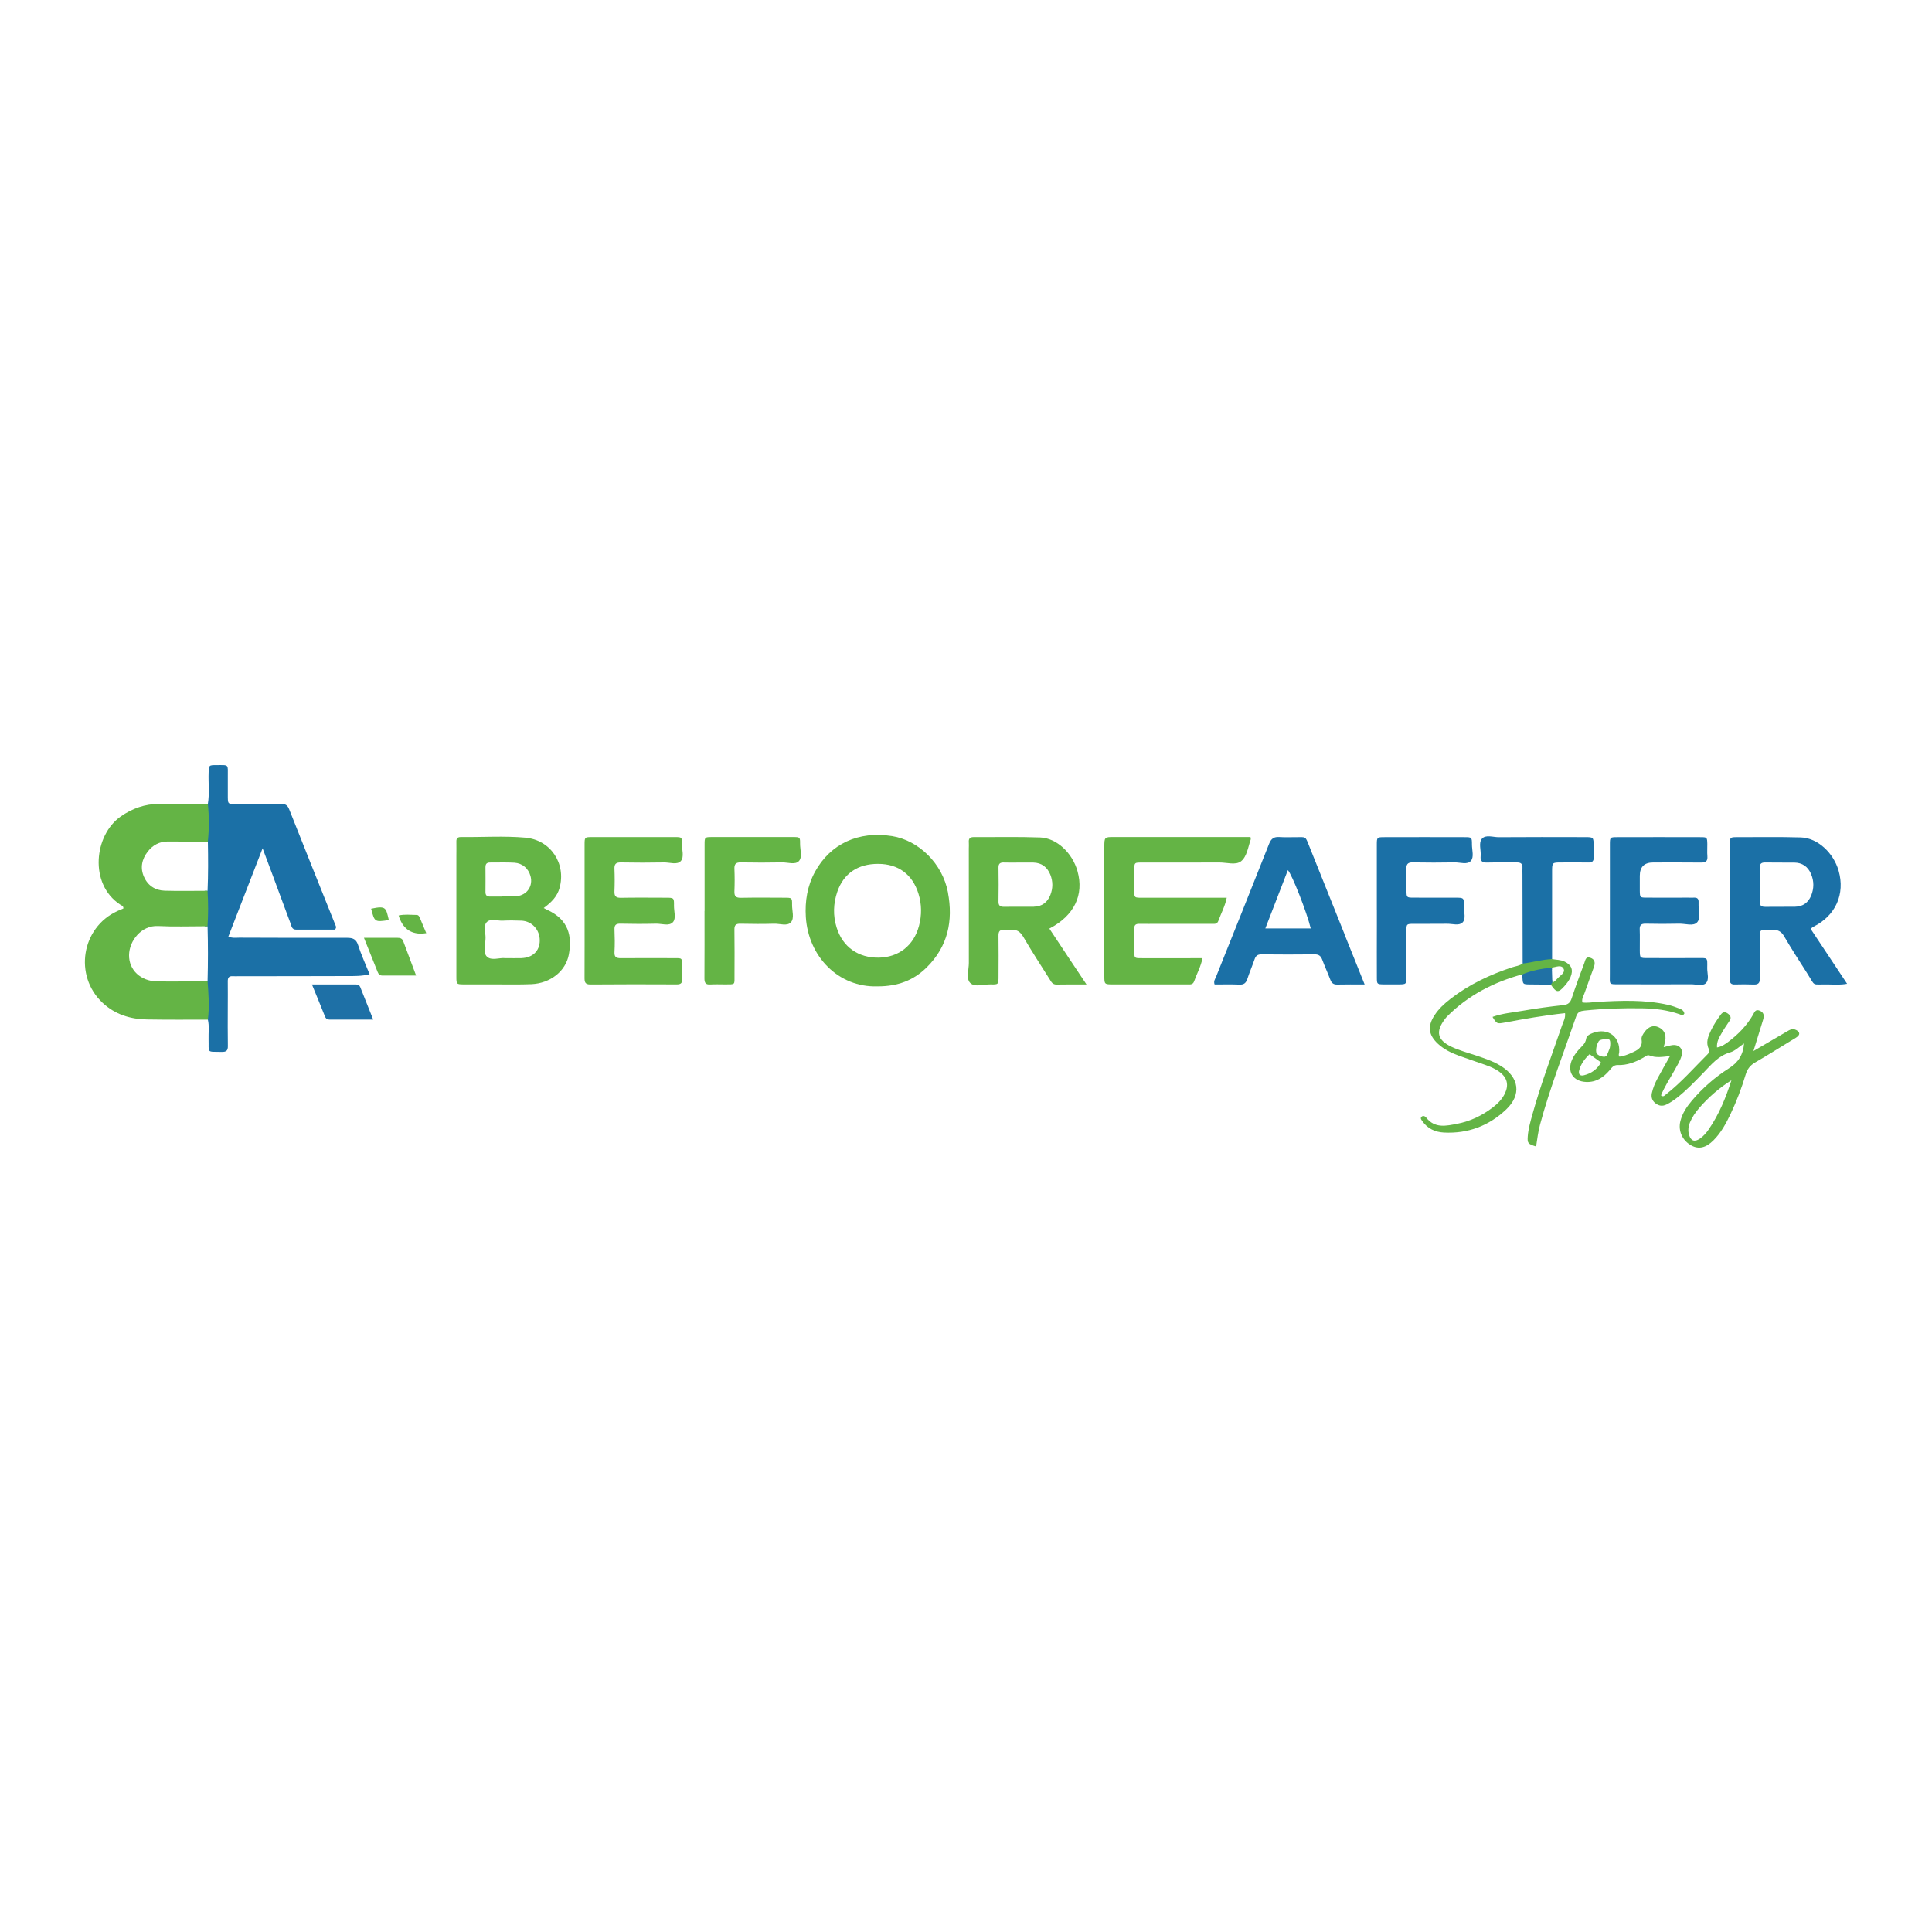
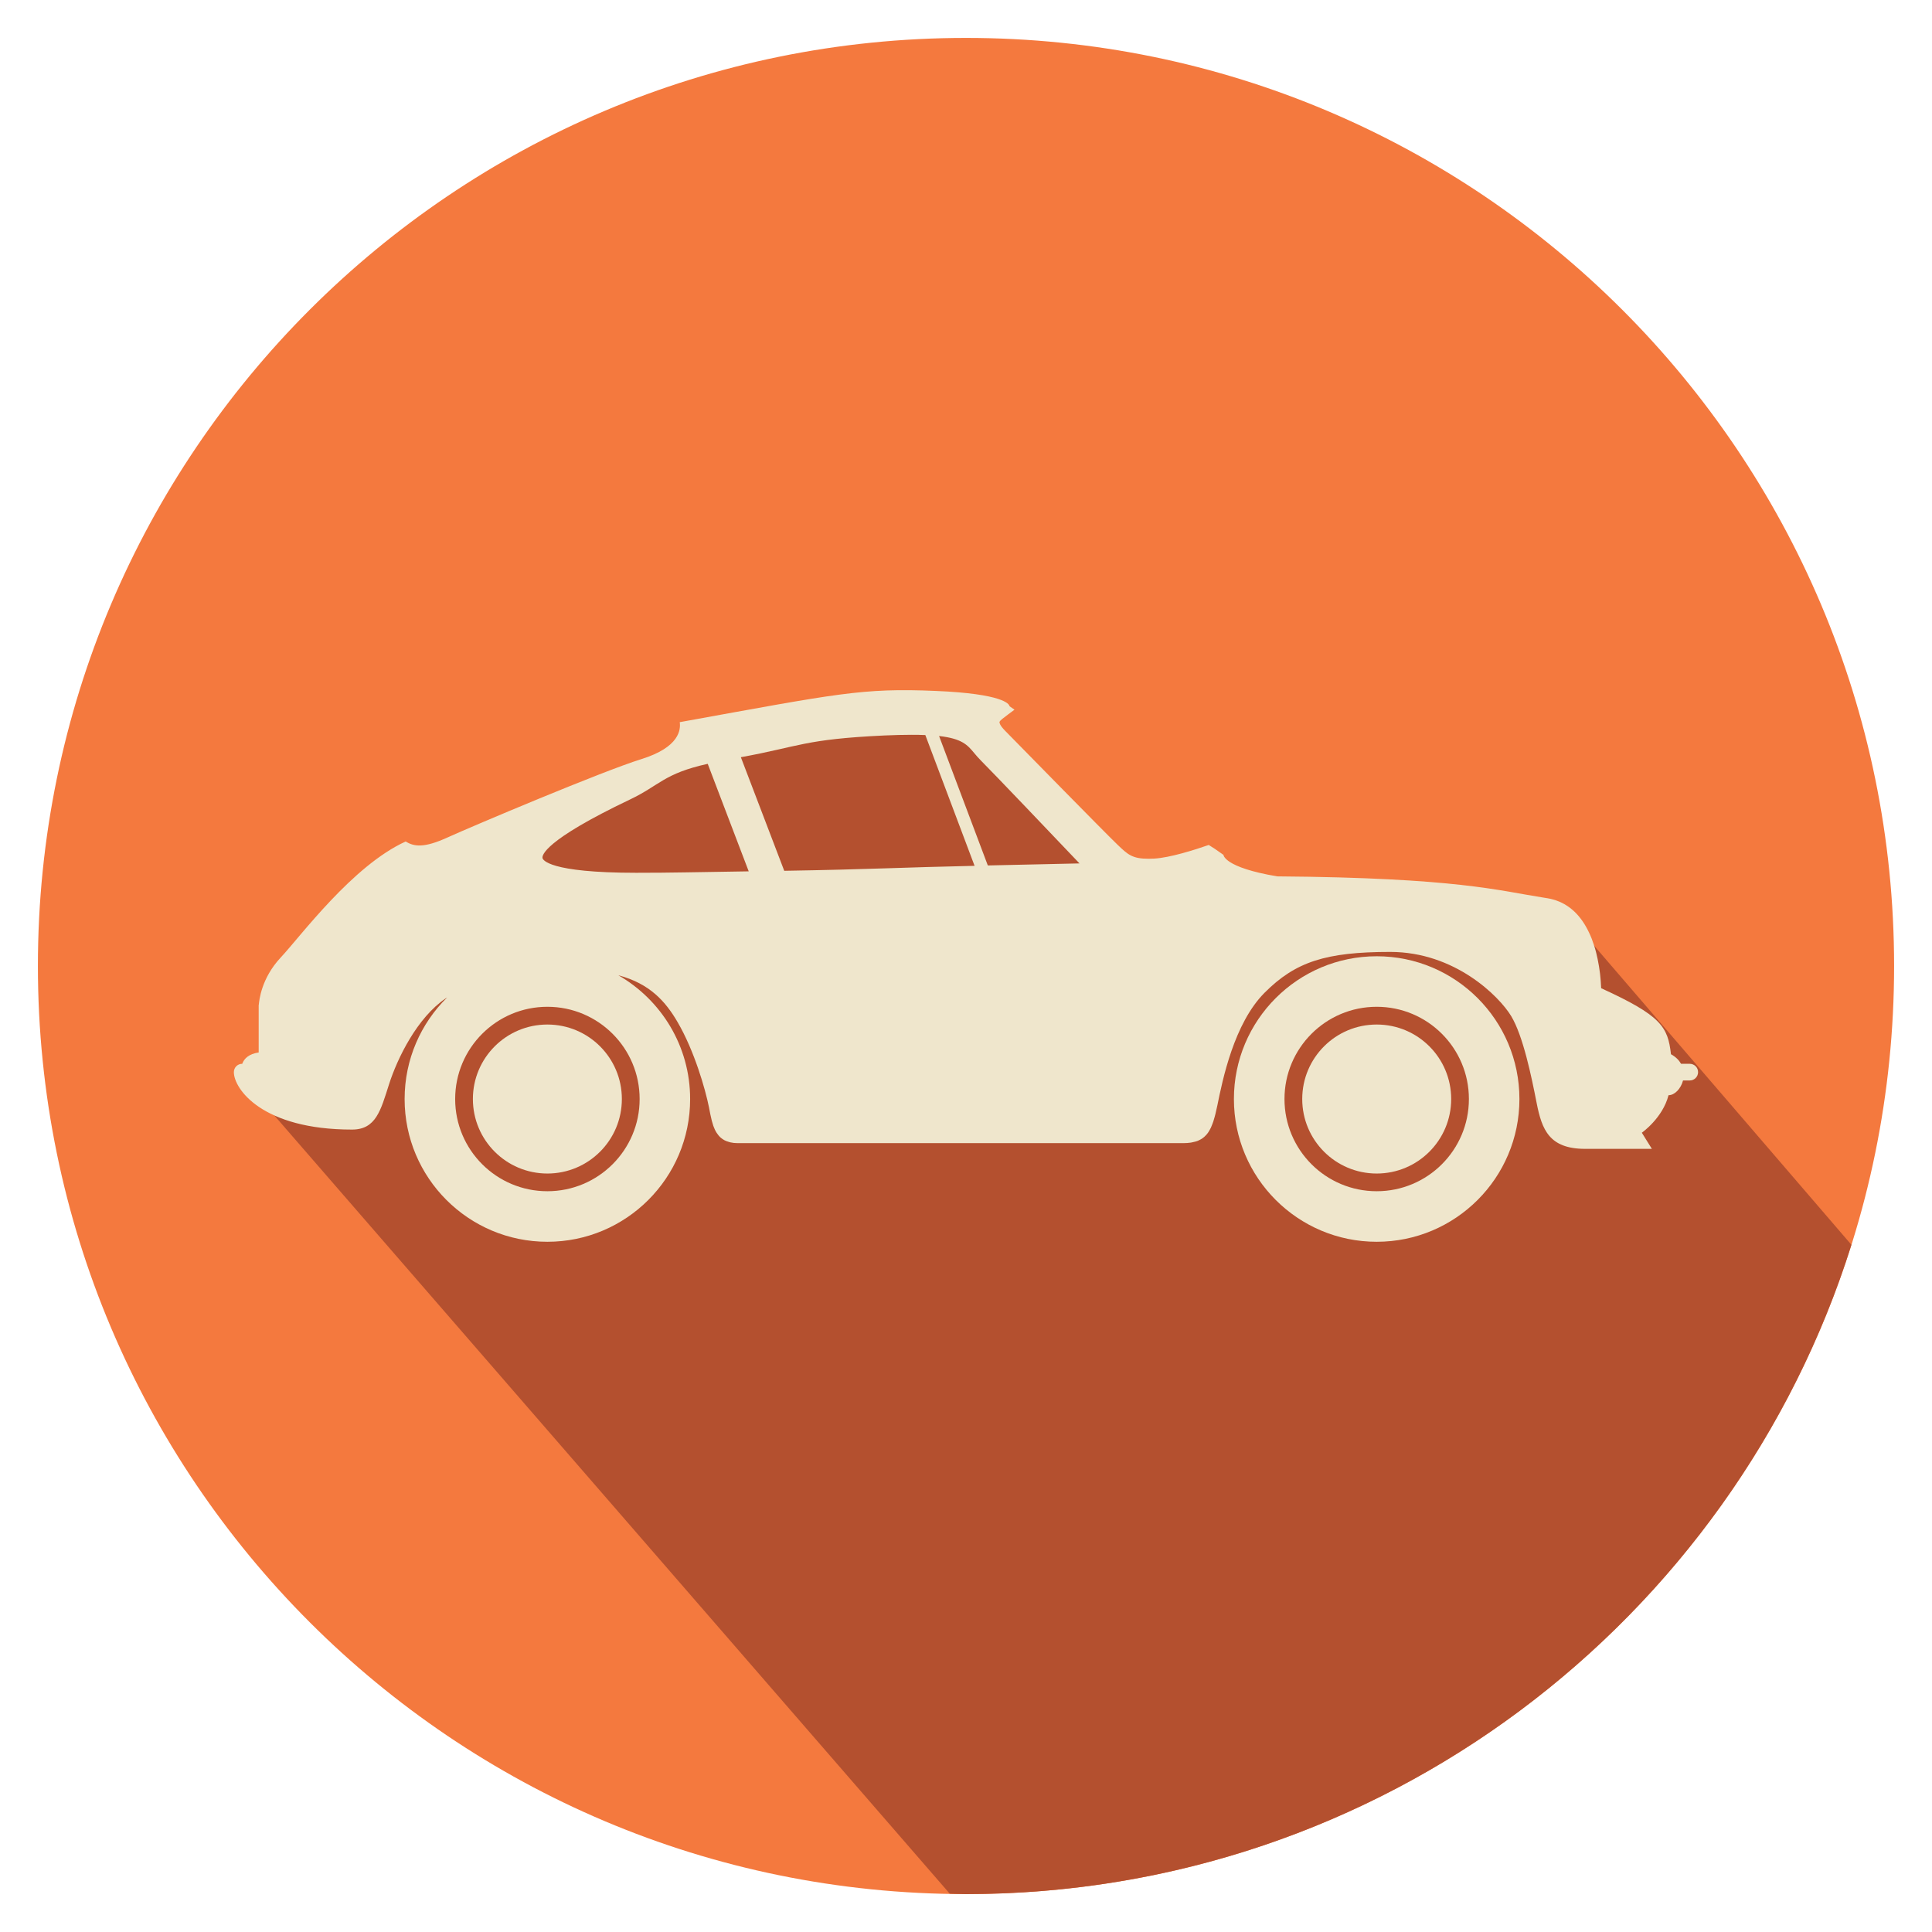
- <svg xmlns="http://www.w3.org/2000/svg" width="100" height="100" viewBox="0 0 500 119" fill="none">
-   <path d="M95.65 61.63C93.56 62.15 91.65 62.1 89.77 62.1C80.47 62.14 71.17 62.13 61.88 62.14C61.32 62.14 60.75 62.17 60.18 62.14C59.21 62.08 58.94 62.58 58.95 63.46C58.98 65.73 58.95 68 58.95 70.26C58.95 73.58 58.91 76.9 58.97 80.21C59 81.4 58.54 81.75 57.41 81.73C53.34 81.65 54.09 82.12 53.98 78.45C53.93 76.76 54.19 75.05 53.8 73.38C53.19 70.1 53.47 66.75 52.99 63.47V63.45C53.24 63.45 53.48 63.45 53.72 63.45C53.85 58.71 53.85 53.96 53.72 49.23H52.98V49.21C52.9 46.16 52.9 43.11 52.98 40.05H53.72C53.9 35.82 53.88 31.58 53.8 27.34C53.59 27.34 53.38 27.34 53.17 27.34C53.64 25.03 53.42 22.69 53.46 20.37C53.47 19.4 53.46 18.45 53.8 17.52C54.24 14.87 53.9 12.19 53.99 9.54C54.06 7.54 54.04 7.51 56.01 7.51C59.4 7.51 58.93 7.23 58.96 10.52C58.97 11.97 58.96 13.43 58.96 14.89C58.97 17.83 58.79 17.55 61.53 17.55C65.25 17.55 68.97 17.58 72.69 17.53C73.8 17.52 74.41 17.84 74.84 18.95C78.82 29.02 82.86 39.06 86.89 49.12C86.97 49.33 87.12 49.56 86.69 50.09C83.52 50.09 80.07 50.09 76.64 50.09C75.49 50.09 75.44 49.13 75.18 48.44C73.64 44.36 72.15 40.26 70.63 36.17C69.81 33.97 68.99 31.78 67.96 29.04C64.88 36.97 61.99 44.43 59.1 51.89C60.18 52.34 61.07 52.17 61.94 52.17C71.24 52.2 80.54 52.24 89.83 52.21C91.31 52.21 92.17 52.53 92.67 54.08C93.49 56.6 94.6 59.02 95.66 61.66L95.65 61.63Z" fill="#1B70A6" />
-   <path d="M53.72 63.44C53.97 66.75 54.23 70.06 53.8 73.38C48.55 73.38 43.29 73.42 38.04 73.33C33.71 73.26 29.75 72.03 26.52 69C19.06 61.97 21.08 49.54 30.38 45.28C30.89 45.05 31.42 44.84 31.93 44.62C31.99 43.97 31.45 43.84 31.08 43.6C22.98 38.25 24.38 25.63 31.22 20.82C34.23 18.7 37.52 17.57 41.18 17.54C45.39 17.51 49.58 17.51 53.79 17.51C54.13 20.78 54.13 24.06 53.79 27.33C53.58 27.33 53.37 27.33 53.16 27.33C49.91 27.31 46.67 27.28 43.42 27.28C41.26 27.28 39.53 28.22 38.23 29.9C36.69 31.89 36.23 34.14 37.28 36.47C38.29 38.71 40.18 39.94 42.62 40.01C46.07 40.11 49.52 40.05 52.97 40.04H53.71C53.91 43.1 53.91 46.16 53.71 49.22H52.97C48.95 49.23 44.92 49.36 40.9 49.16C36.62 48.94 33.44 52.94 33.4 56.7C33.36 60.54 36.41 63.43 40.67 63.49C44.77 63.55 48.88 63.48 52.99 63.46C53.24 63.46 53.48 63.46 53.72 63.46V63.44Z" fill="#64B445" />
-   <path d="M141.59 44.97C141.37 44.87 141.16 44.75 140.7 44.5C142.7 43.04 144.22 41.5 144.82 39.28C146.54 32.98 142.51 26.88 135.97 26.29C130.41 25.8 124.82 26.19 119.24 26.13C118.4 26.13 118.09 26.51 118.11 27.3C118.14 28.51 118.11 29.73 118.11 30.94C118.11 41.37 118.11 51.81 118.11 62.24C118.11 64.23 118.14 64.24 120.07 64.26C122.82 64.28 125.56 64.27 128.32 64.26C131.39 64.26 134.47 64.33 137.53 64.2C142.42 63.99 146.43 60.84 147.22 56.5C148.06 51.88 147.26 47.52 141.58 44.95L141.59 44.97ZM125.65 33.83C125.65 33.01 126.07 32.71 126.85 32.72C128.94 32.74 131.04 32.64 133.12 32.77C135.23 32.91 136.75 34.27 137.29 36.21C138 38.75 136.47 41.11 133.77 41.43C132.5 41.58 131.2 41.46 129.91 41.46V41.53C128.87 41.53 127.82 41.53 126.78 41.53C125.97 41.54 125.63 41.15 125.64 40.35C125.66 38.18 125.66 36.01 125.64 33.84L125.65 33.83ZM134.94 57.47C133.65 57.5 132.36 57.47 130.73 57.47C129.34 57.28 127.13 58.24 125.98 57.04C124.93 55.96 125.68 53.81 125.66 52.14C125.66 50.79 125.07 49.11 125.95 48.17C126.93 47.12 128.69 47.84 130.1 47.77C131.71 47.69 133.32 47.7 134.93 47.77C137.64 47.88 139.67 50.08 139.69 52.85C139.71 55.58 137.85 57.39 134.93 57.46L134.94 57.47Z" fill="#64B445" />
-   <path d="M323.63 26.13C323.68 26.55 323.72 26.64 323.7 26.71C323.01 28.69 322.72 31.15 321.21 32.38C319.84 33.49 317.47 32.7 315.54 32.71C309.07 32.75 302.6 32.72 296.13 32.73C293.41 32.73 293.55 32.47 293.55 35.4C293.55 36.61 293.55 37.83 293.55 39.04C293.56 42.1 293.29 41.83 296.23 41.83C302.46 41.83 308.68 41.83 314.91 41.83C315.71 41.83 316.52 41.83 317.48 41.83C317.04 44.05 316.01 45.87 315.31 47.82C314.97 48.78 314.18 48.58 313.49 48.59C308.96 48.6 304.43 48.59 299.9 48.59C298.2 48.59 296.5 48.62 294.81 48.59C293.86 48.57 293.52 48.97 293.54 49.89C293.58 51.83 293.54 53.77 293.55 55.71C293.57 57.44 293.59 57.48 295.29 57.48C299.66 57.5 304.02 57.48 308.39 57.48C309.28 57.48 310.16 57.48 311.2 57.48C310.78 59.69 309.72 61.51 309.04 63.46C308.71 64.41 307.94 64.26 307.24 64.26C304.65 64.27 302.06 64.26 299.48 64.26C295.68 64.26 291.88 64.26 288.08 64.26C285.82 64.26 285.8 64.24 285.8 62.05C285.8 54.77 285.8 47.49 285.8 40.21C285.8 36.41 285.8 32.61 285.8 28.8C285.8 26.13 285.8 26.12 288.39 26.12C295.67 26.12 302.95 26.12 310.23 26.12H323.64L323.63 26.13Z" fill="#64B445" />
-   <path d="M245.33 40.44C243.94 33.06 237.83 26.99 230.84 25.88C222.18 24.5 214.89 27.88 210.93 35.11C208.93 38.76 208.3 42.72 208.55 46.83C209.19 56.98 216.9 65.07 227.08 64.77C232.35 64.78 236.43 63.22 239.83 59.86C245.33 54.43 246.71 47.8 245.32 40.45L245.33 40.44ZM237.83 49.14C236.49 54.19 232.59 57.25 227.46 57.34C222.12 57.43 218.08 54.57 216.52 49.55C215.55 46.45 215.65 43.34 216.7 40.27C218.33 35.55 222.04 33.05 227.27 33.07C232.48 33.08 236.15 35.79 237.7 40.79C238.56 43.56 238.57 46.37 237.83 49.15V49.14Z" fill="#64B445" />
-   <path d="M468.6 49.88C468.91 49.63 469.08 49.45 469.29 49.35C475.03 46.52 477.57 40.9 475.83 34.84C474.49 30.19 470.37 26.36 466.08 26.23C460.43 26.06 454.77 26.17 449.11 26.16C448.95 26.16 448.79 26.17 448.62 26.18C448.04 26.21 447.73 26.49 447.72 27.07C447.71 27.72 447.7 28.37 447.7 29.01C447.7 39.85 447.7 50.68 447.7 61.52C447.7 62.01 447.73 62.49 447.7 62.98C447.64 63.89 447.99 64.3 448.94 64.28C450.55 64.24 452.17 64.22 453.79 64.29C455.03 64.35 455.49 63.91 455.46 62.63C455.38 59.56 455.41 56.49 455.44 53.41C455.48 49.68 454.95 50.28 458.61 50.14C460.07 50.08 460.97 50.51 461.73 51.81C463.61 55.02 465.61 58.15 467.63 61.28C470.01 64.97 468.61 64.2 473.11 64.27C474.65 64.3 476.23 64.43 478.03 64.1C474.75 59.17 471.69 54.54 468.6 49.9V49.88ZM464.6 44.16C462.02 44.21 459.44 44.15 456.86 44.19C455.84 44.21 455.38 43.86 455.42 42.8C455.47 41.35 455.43 39.9 455.43 38.45C455.43 37 455.47 35.54 455.42 34.1C455.39 33.04 455.83 32.69 456.86 32.71C459.35 32.76 461.86 32.71 464.36 32.74C466.43 32.76 467.88 33.78 468.69 35.66C469.49 37.53 469.48 39.44 468.72 41.3C467.97 43.1 466.58 44.12 464.61 44.16H464.6Z" fill="#1B70A6" />
-   <path d="M276.19 56.78C274.65 54.47 273.12 52.15 271.57 49.82C278.03 46.47 280.59 41.09 278.85 34.94C277.54 30.27 273.49 26.4 269.21 26.24C263.48 26.03 257.74 26.17 252.01 26.14C251.12 26.14 250.65 26.46 250.73 27.42C250.78 27.98 250.73 28.55 250.73 29.12C250.73 38.98 250.72 48.84 250.74 58.7C250.74 60.46 249.99 62.74 251.06 63.85C252.24 65.09 254.57 64.21 256.39 64.26C258.41 64.32 258.42 64.26 258.42 62.1C258.43 58.63 258.47 55.15 258.41 51.67C258.39 50.5 258.79 50.04 259.95 50.17C260.43 50.22 260.93 50.23 261.4 50.17C263.03 49.94 264.02 50.55 264.87 52.02C267.01 55.72 269.37 59.3 271.65 62.93C272.07 63.61 272.4 64.32 273.43 64.3C275.84 64.25 278.24 64.28 281.19 64.28C279.3 61.46 277.74 59.13 276.19 56.79V56.78ZM267.57 44.16C264.98 44.19 262.4 44.13 259.81 44.18C258.76 44.2 258.39 43.8 258.41 42.77C258.46 39.86 258.46 36.95 258.41 34.04C258.39 32.91 258.93 32.68 259.89 32.72C261.1 32.77 262.31 32.73 263.53 32.73C264.83 32.73 266.12 32.71 267.41 32.73C269.6 32.78 271.05 33.93 271.84 35.9C272.52 37.62 272.51 39.4 271.84 41.11C271.09 43 269.68 44.12 267.58 44.15L267.57 44.16Z" fill="#64B445" />
-   <path d="M347.97 51.28C344.87 43.56 341.78 35.85 338.69 28.13C337.8 25.91 337.95 26.17 335.72 26.16C334.18 26.15 332.65 26.24 331.12 26.13C329.71 26.03 328.99 26.51 328.44 27.89C323.91 39.38 319.29 50.83 314.71 62.3C314.48 62.88 314.02 63.41 314.34 64.28C316.45 64.28 318.62 64.22 320.79 64.31C321.99 64.36 322.5 63.84 322.84 62.77C323.39 61.09 324.1 59.45 324.68 57.77C324.98 56.9 325.44 56.49 326.42 56.49C331.02 56.54 335.63 56.54 340.23 56.49C341.31 56.48 341.83 56.9 342.19 57.86C342.84 59.6 343.62 61.29 344.28 63.02C344.6 63.88 345.07 64.32 346.05 64.3C348.3 64.24 350.56 64.28 353.17 64.28C351.32 59.66 349.63 55.47 347.95 51.29L347.97 51.28ZM327.47 49.78C329.47 44.6 331.37 39.67 333.3 34.69C334.41 35.91 338.21 45.61 339.22 49.78H327.48H327.47Z" fill="#1B70A6" />
-   <path d="M151.29 45.3C151.29 39.56 151.28 33.82 151.29 28.08C151.29 26.19 151.33 26.15 153.12 26.14C160.31 26.12 167.51 26.12 174.7 26.14C176.45 26.14 176.5 26.19 176.48 27.84C176.47 29.36 177.11 31.26 176.22 32.31C175.28 33.42 173.33 32.67 171.83 32.7C168.11 32.77 164.39 32.77 160.68 32.7C159.41 32.68 158.97 33.1 159.02 34.36C159.1 36.3 159.1 38.24 159.02 40.18C158.97 41.43 159.39 41.87 160.67 41.85C164.55 41.78 168.43 41.82 172.31 41.83C174.42 41.83 174.46 41.85 174.43 43.92C174.41 45.36 175.03 47.17 174.16 48.15C173.16 49.28 171.26 48.51 169.76 48.55C166.69 48.63 163.62 48.62 160.55 48.55C159.39 48.53 158.98 48.91 159.03 50.08C159.11 52.02 159.14 53.97 159.03 55.9C158.95 57.29 159.59 57.49 160.75 57.48C165.28 57.44 169.8 57.46 174.33 57.47C176.63 57.47 176.52 57.3 176.52 59.75C176.52 60.8 176.46 61.86 176.53 62.9C176.6 63.99 176.11 64.27 175.11 64.26C167.67 64.23 160.24 64.21 152.8 64.28C151.38 64.29 151.27 63.6 151.28 62.5C151.31 56.76 151.29 51.02 151.29 45.28V45.3Z" fill="#64B445" />
-   <path d="M416.64 45.01C416.64 39.35 416.63 33.7 416.64 28.04C416.64 26.2 416.68 26.16 418.52 26.16C425.71 26.14 432.9 26.14 440.09 26.16C441.8 26.16 441.81 26.22 441.85 27.93C441.87 28.98 441.78 30.04 441.87 31.08C441.98 32.37 441.44 32.75 440.21 32.73C436.09 32.68 431.97 32.71 427.85 32.71C425.537 32.71 424.38 33.86 424.38 36.16C424.38 37.45 424.36 38.75 424.38 40.04C424.41 41.76 424.43 41.8 426.12 41.81C429.67 41.84 433.23 41.81 436.78 41.81C437.35 41.81 437.91 41.84 438.48 41.81C439.33 41.77 439.63 42.22 439.59 43C439.59 43.08 439.59 43.16 439.59 43.24C439.5 44.92 440.26 46.99 439.24 48.17C438.26 49.3 436.18 48.51 434.59 48.55C431.68 48.62 428.77 48.61 425.87 48.55C424.7 48.53 424.31 48.95 424.36 50.1C424.43 51.87 424.36 53.65 424.38 55.43C424.4 57.42 424.41 57.45 426.34 57.45C430.62 57.47 434.9 57.45 439.18 57.45C441.98 57.45 441.88 57.14 441.83 60.01C441.8 61.35 442.43 63.03 441.46 63.96C440.6 64.78 438.99 64.23 437.71 64.23C431.57 64.26 425.43 64.25 419.29 64.23C416.23 64.23 416.64 64.46 416.63 61.46C416.61 55.97 416.63 50.47 416.63 44.98L416.64 45.01Z" fill="#1B70A6" />
-   <path d="M464.89 76.09C463.94 75.57 463.19 76 462.41 76.47C459.71 78.06 457.01 79.63 453.79 81.51C454.73 78.48 455.51 75.96 456.28 73.44C456.66 72.18 456.4 71.48 455.41 71.06C454.29 70.58 454.05 71.48 453.65 72.17C452.04 74.94 449.85 77.19 447.31 79.1C446.46 79.74 445.57 80.38 444.36 80.58C444.25 79.06 444.92 78.01 445.5 76.98C446.13 75.85 446.87 74.78 447.59 73.71C448.11 72.95 447.91 72.38 447.22 71.85C446.51 71.31 445.89 71.32 445.35 72.06C444.4 73.37 443.48 74.7 442.8 76.17C442.07 77.73 441.38 79.29 442.26 81.02C442.53 81.55 442.32 81.93 441.96 82.3C438.41 85.84 435.11 89.63 431.15 92.73C430.84 92.98 430.48 93.48 429.87 92.99C430.76 90.73 432.12 88.73 433.29 86.62C433.99 85.34 434.79 84.11 435.2 82.71C435.68 81.06 434.62 79.79 432.92 79.96C432.17 80.04 431.44 80.29 430.56 80.5C430.73 79.79 430.88 79.33 430.96 78.85C431.25 77.16 430.63 75.95 429.16 75.31C427.88 74.75 426.62 75.19 425.62 76.56C425.19 77.16 424.73 77.84 424.84 78.56C425.18 80.7 423.67 81.34 422.18 82C421.22 82.43 420.25 82.82 419.11 82.96C418.78 82.5 419.01 82.2 419.04 81.9C419.39 77.82 416.15 75.39 412.28 76.81C411.5 77.1 410.61 77.52 410.5 78.3C410.31 79.68 409.28 80.33 408.5 81.23C407.87 81.96 407.3 82.75 406.89 83.64C405.45 86.78 407.06 89.38 410.51 89.51C413.09 89.61 414.98 88.33 416.56 86.48C417.14 85.81 417.57 85.09 418.67 85.13C421.09 85.21 423.27 84.38 425.34 83.19C425.82 82.92 426.29 82.42 426.88 82.65C428.55 83.32 430.26 83.02 432.19 82.81C431.03 84.88 429.99 86.7 428.99 88.54C428.34 89.75 427.8 91.02 427.5 92.37C427.28 93.4 427.53 94.29 428.37 94.98C429.27 95.71 430.22 95.87 431.29 95.34C432.24 94.87 433.11 94.3 433.94 93.65C436.44 91.71 438.61 89.42 440.81 87.16C442.86 85.05 444.68 82.73 447.76 81.85C449.04 81.49 450.11 80.37 451.36 79.54C451.13 82.49 449.86 84.45 447.46 85.97C443.83 88.27 440.59 91.1 437.81 94.4C436.5 95.96 435.38 97.64 434.88 99.65C434.25 102.19 435.42 104.72 437.78 105.98C439.65 106.98 441.49 106.56 443.43 104.63C445.41 102.66 446.7 100.24 447.89 97.75C449.45 94.46 450.74 91.06 451.78 87.58C452.2 86.17 452.95 85.2 454.23 84.46C457.37 82.64 460.45 80.7 463.55 78.81C464.1 78.47 464.69 78.17 465.18 77.77C465.9 77.16 465.75 76.56 464.9 76.09H464.89ZM409.94 87.77C408.88 88.04 408.42 87.5 408.7 86.45C409.13 84.86 410.06 83.58 411.38 82.32C412.42 83.07 413.33 83.72 414.34 84.45C413.36 86.22 411.86 87.29 409.94 87.77ZM416.32 81.48C416 82.08 415.98 83.05 415.04 82.98C414.24 82.92 413.21 82.5 413.1 81.77C412.97 80.87 413.26 79.76 413.74 78.98C414.02 78.53 415.04 78.46 415.74 78.37C416.65 78.25 416.76 78.92 416.74 79.62C416.74 80.27 416.62 80.9 416.31 81.48H416.32ZM442.21 101.79C441.57 102.72 440.82 103.58 439.88 104.21C438.56 105.1 437.61 104.77 437.14 103.24C436.8 102.13 436.93 101.02 437.38 99.94C437.95 98.59 438.77 97.39 439.71 96.29C442.15 93.48 444.92 91.05 448.09 89.07C446.63 93.61 444.89 97.91 442.21 101.78V101.79Z" fill="#64B445" />
-   <path d="M182.35 45.27C182.35 39.53 182.34 33.79 182.35 28.05C182.35 26.18 182.39 26.14 184.2 26.13C191.23 26.11 198.26 26.11 205.29 26.13C207.02 26.13 207.08 26.18 207.06 27.85C207.05 29.37 207.69 31.27 206.79 32.31C205.84 33.41 203.9 32.66 202.4 32.69C198.85 32.76 195.29 32.76 191.73 32.69C190.46 32.67 190.02 33.1 190.07 34.36C190.15 36.3 190.15 38.24 190.07 40.18C190.02 41.44 190.45 41.87 191.72 41.85C195.52 41.78 199.32 41.81 203.11 41.83C204.96 41.83 205.01 41.87 204.99 43.68C204.97 45.2 205.62 47.08 204.72 48.15C203.76 49.29 201.83 48.51 200.33 48.56C197.42 48.64 194.51 48.63 191.6 48.56C190.45 48.54 190.05 48.91 190.07 50.08C190.13 54.04 190.1 58 190.09 61.96C190.09 64.42 190.35 64.25 187.69 64.26C186.4 64.26 185.1 64.2 183.81 64.28C182.61 64.35 182.31 63.85 182.31 62.72C182.35 56.9 182.33 51.08 182.33 45.26L182.35 45.27Z" fill="#64B445" />
-   <path d="M356.32 45.06C356.32 39.4 356.31 33.74 356.32 28.08C356.32 26.21 356.37 26.17 358.2 26.16C365.15 26.14 372.11 26.14 379.06 26.16C380.9 26.16 380.94 26.21 380.94 28.07C380.94 29.51 381.53 31.3 380.66 32.3C379.74 33.36 377.91 32.67 376.49 32.69C372.85 32.75 369.21 32.76 365.58 32.69C364.22 32.66 363.94 33.29 363.97 34.44C364.01 36.3 363.95 38.16 363.99 40.02C364.02 41.76 364.05 41.8 365.75 41.81C369.39 41.84 373.03 41.81 376.66 41.82C378.85 41.82 378.9 41.84 378.85 44.09C378.82 45.51 379.49 47.29 378.47 48.27C377.56 49.14 375.85 48.55 374.49 48.57C371.58 48.61 368.67 48.57 365.76 48.59C364.03 48.61 363.99 48.64 363.98 50.34C363.95 54.3 363.98 58.27 363.97 62.23C363.97 64.23 363.94 64.24 361.99 64.26C360.7 64.28 359.4 64.28 358.11 64.26C356.38 64.22 356.34 64.21 356.33 62.52C356.3 58.07 356.33 53.62 356.33 49.18C356.33 47.81 356.33 46.43 356.33 45.06H356.32Z" fill="#1B70A6" />
-   <path d="M394.06 58.87L394.01 35.83C394.01 35.26 393.98 34.7 394.01 34.13C394.07 33.11 393.65 32.69 392.6 32.7C390.01 32.74 387.43 32.66 384.84 32.73C383.59 32.76 383.06 32.35 383.19 31.07C383.34 29.55 382.6 27.69 383.5 26.6C384.47 25.43 386.39 26.18 387.88 26.17C395.31 26.11 402.75 26.14 410.19 26.15C412.41 26.15 412.41 26.17 412.43 28.42C412.43 29.39 412.38 30.36 412.44 31.33C412.5 32.39 412.05 32.75 411.02 32.72C408.68 32.67 406.33 32.7 403.99 32.71C401.69 32.71 401.68 32.72 401.68 35.14C401.68 42.66 401.68 50.18 401.68 57.7C399.27 58.99 396.77 59.62 394.05 58.86L394.06 58.87Z" fill="#1B70A6" />
-   <path d="M405.03 71.7C399.63 72.28 394.48 73.19 389.33 74.15C387.44 74.5 387.34 74.45 386.26 72.67C388.79 71.75 391.45 71.54 394.04 71.09C397.54 70.48 401.06 70 404.59 69.62C405.85 69.48 406.39 68.96 406.76 67.82C407.78 64.76 408.89 61.72 410.03 58.7C410.28 58.03 410.36 56.95 411.6 57.38C412.61 57.73 412.94 58.5 412.52 59.71C411.72 62 410.84 64.25 410.06 66.55C409.81 67.29 409.29 68 409.52 68.93C410.79 69.13 412.06 68.86 413.34 68.79C419.48 68.44 425.61 68.18 431.68 69.55C432.7 69.78 433.69 70.15 434.66 70.52C435.26 70.75 435.81 71.09 435.91 71.81C435.53 72.48 435.04 72.12 434.63 71.97C431.54 70.89 428.35 70.51 425.1 70.45C420.09 70.36 415.08 70.52 410.09 71.03C409.03 71.14 408.31 71.37 407.92 72.52C404.73 81.84 401.12 91.01 398.56 100.54C398.06 102.4 397.84 104.3 397.54 106.21C395.42 105.54 395.26 105.38 395.38 103.61C395.52 101.67 396.06 99.8 396.58 97.93C398.76 90.06 401.66 82.43 404.31 74.72C404.62 73.82 405.17 72.97 405.03 71.7Z" fill="#64B445" />
-   <path d="M406.48 62.3C406.11 63.21 405.53 63.97 404.89 64.69C403.29 66.5 402.8 66.45 401.35 64.32C401.22 63.96 401.33 63.65 401.53 63.35C401.59 63.27 401.65 63.18 401.72 63.1C401.72 63.33 401.73 63.55 401.74 63.78C402.3 63.59 402.69 63.15 403.06 62.74C403.74 61.98 405.13 61.26 404.68 60.26C404.13 59.06 402.71 59.77 401.63 59.93C401.63 60.12 401.64 60.31 401.64 60.49C401.56 60.49 401.48 60.49 401.4 60.49C398.89 60.68 396.55 62.01 393.96 61.66C386.59 63.68 379.98 67.06 374.53 72.53C374.3 72.76 374.1 73.02 373.91 73.28C371.48 76.48 371.99 78.66 375.59 80.38C377.64 81.36 379.83 81.93 381.98 82.65C384.2 83.4 386.43 84.13 388.43 85.37C393.18 88.32 393.81 92.83 389.79 96.63C385.31 100.88 379.88 102.92 373.67 102.6C371.4 102.48 369.45 101.58 368.09 99.64C367.87 99.32 367.52 98.94 367.85 98.57C368.29 98.06 368.87 98.43 369.11 98.74C371.34 101.6 374.31 100.87 377.13 100.33C380.5 99.68 383.56 98.22 386.3 96.12C387.6 95.13 388.74 93.99 389.46 92.5C390.52 90.28 390.08 88.42 388.11 86.94C387 86.1 385.73 85.57 384.44 85.11C382.16 84.29 379.85 83.55 377.58 82.72C375.6 81.99 373.71 81.09 372.14 79.63C369.68 77.34 369.4 75.12 371.23 72.28C372.34 70.56 373.83 69.2 375.44 67.96C380.23 64.26 385.61 61.73 391.33 59.84C392.24 59.54 393.24 59.46 394.04 58.87C396.6 58.58 399.09 57.81 401.67 57.71C402.77 57.92 403.91 57.86 404.95 58.38C406.71 59.25 407.21 60.51 406.47 62.3H406.48Z" fill="#64B445" />
-   <path d="M96.6 73.37C92.66 73.37 89.19 73.37 85.72 73.37C85.07 73.37 84.45 73.4 84.13 72.61C83.06 69.93 81.96 67.27 80.73 64.27C84.74 64.27 88.42 64.27 92.1 64.27C92.65 64.27 93.04 64.47 93.24 64.97C94.32 67.65 95.38 70.33 96.59 73.38L96.6 73.37Z" fill="#1E70A6" />
-   <path d="M94.2 52.21C97.41 52.21 100.14 52.22 102.88 52.21C103.59 52.21 104.1 52.38 104.37 53.12C105.42 55.97 106.5 58.81 107.69 61.97C104.59 61.97 101.79 61.97 98.99 61.97C98.35 61.97 97.98 61.66 97.74 61.06C96.63 58.24 95.49 55.43 94.2 52.22V52.21Z" fill="#64B445" />
-   <path d="M401.74 63.78C401.61 63.96 401.48 64.14 401.35 64.32C399.52 64.3 397.68 64.3 395.85 64.27C394.1 64.24 394.1 64.22 394 62.39C393.99 62.15 393.97 61.91 393.96 61.67C396.42 60.64 398.99 60.17 401.63 59.93C401.63 60.12 401.64 60.31 401.64 60.49C401.67 61.36 401.7 62.23 401.72 63.09C401.72 63.32 401.73 63.54 401.74 63.77V63.78Z" fill="#2071A5" />
-   <path d="M110.32 51C109.69 51.08 109.46 51.12 109.22 51.13C106.133 51.203 104.117 49.637 103.17 46.43C104.73 46.07 106.29 46.28 107.83 46.29C108.31 46.29 108.5 46.67 108.66 47.05C109.18 48.3 109.71 49.55 110.32 51.01V51Z" fill="#64B445" />
-   <path d="M100.63 47.62C96.96 48.16 96.95 48.15 96.05 44.68C99.99 43.82 99.88 44.49 100.63 47.62Z" fill="#64B445" />
+ <svg xmlns="http://www.w3.org/2000/svg" version="1.0" id="Capa_1" x="0px" y="0px" width="1200px" height="1200px" viewBox="0 0 1200 1200" enable-background="new 0 0 1200 1200" xml:space="preserve">
+   <g>
+     <path fill="#F4793E" d="M1176.459,599.967c0,318.386-258.114,576.483-576.467,576.483c-318.369,0-576.45-258.097-576.45-576.483   c0-318.328,258.081-576.417,576.45-576.417C918.345,23.55,1176.459,281.639,1176.459,599.967z" />
+     <path fill="#B4502F" d="M1149.94,773.159l-162.29-188.654l-35.38-15.755c-1.878,5.22-72.808,4.252-74.922,9.365l-154.006-9.365   l-68.532-69.719l-54.826-60.354L431.978,462.61l-147.763,74.922c0,0-73.621,33.128-77.572,38.396   c-3.951,5.276-31.624,73.199-31.624,73.199l6.975,13.495c-9.544,3.797-19.145,7.308-28.843,10.333l436.752,503.244   c3.374,0.057,6.707,0.251,10.089,0.251C858,1176.45,1076.4,1006.908,1149.94,773.159z" />
+     <g>
+       <path fill="#EFE6CC" d="M753.836,526.72l0.911,0.65l-1.008-0.633C753.803,526.737,753.819,526.72,753.836,526.72z" />
+       <path fill="#EFE6CC" d="M855.097,636.355c25.56,0,46.258,20.698,46.258,46.273c0,25.559-20.698,46.273-46.258,46.273    c-25.543,0-46.257-20.714-46.257-46.273C808.84,657.053,829.554,636.355,855.097,636.355z" />
+       <path fill="#EFE6CC" d="M855.097,593.952c48.941,0,88.645,39.704,88.645,88.677c0,48.972-39.704,88.661-88.645,88.661    c-48.972,0-88.693-39.689-88.693-88.661C766.404,633.656,806.124,593.952,855.097,593.952z M855.097,739.893    c31.625,0,57.265-25.64,57.265-57.265c0-31.64-25.641-57.297-57.265-57.297c-31.64,0-57.28,25.657-57.28,57.297    C797.816,714.253,823.457,739.893,855.097,739.893z" />
+       <path fill="#EFE6CC" d="M150.428,660.744h0.032c1.187-3.317,4.211-6.146,10.211-7.04v-28.616c0,0,0-0.065,0-0.13v-0.813h0.065    c0.244-2.747,1.561-16.486,13.528-29.314c12.422-13.235,44.615-57.119,77.718-72.175c5.187,3.236,11.349,4.211,26.226-2.601    c14.877-6.764,96.092-41.086,120.057-48.517c23.933-7.431,24.584-18.454,23.933-22.99c98.367-17.787,113.18-21.349,159.112-19.397    c41.98,1.772,45.412,8.211,45.672,9.3c0.032,0,0.032,0,0.032,0c0,0.032,0,0.016,0,0.032c0.017,0.097,0.017,0.162,0.017,0.162    l3.089,2.163c-2.325,1.707-5.61,4.13-7.495,5.642c-0.781,0.634-1.805,1.528-1.837,2.114c-0.017,0.293,0.065,1.837,3.496,5.317    c7.869,8.032,61.785,63.069,69.313,70.272l0.341,0.341c6.552,6.293,9.268,8.894,19.43,8.894c1.105,0,2.243-0.049,3.495-0.097    c9.707-0.52,25.136-5.414,33.916-8.471l3.968,2.552h0.016l5.155,3.61c0,0,0.146,7.756,33.379,13.349    c111.505,0.846,138.203,8.959,164.591,13.056l0,0c1.203,0.195,2.374,0.374,3.398,0.553c1.203,0.179,2.293,0.455,3.382,0.764    c10.471,2.878,17.608,10.552,22.291,20.486l0,0c0.602,1.252,1.17,2.537,1.675,3.838c0.016,0.048,0.032,0.13,0.065,0.179    c0.488,1.284,0.943,2.585,1.365,3.902c0.049,0.097,0.066,0.228,0.114,0.358c0.423,1.268,0.797,2.504,1.122,3.837    c0.048,0.211,0.081,0.44,0.162,0.65c0.309,1.204,0.585,2.439,0.846,3.691c0.081,0.341,0.162,0.715,0.195,1.041    c0.228,1.122,0.439,2.26,0.634,3.415c0.097,0.536,0.162,1.089,0.244,1.642c0.146,0.976,0.276,1.919,0.406,2.862    c0.082,0.976,0.179,1.951,0.293,2.91c0.032,0.553,0.113,1.122,0.146,1.658c0.114,1.528,0.228,3.073,0.276,4.601l0,0    c0,0.017,0,0.017,0,0.017c37.331,17.056,41.445,23.966,43.363,41.006c3.009,1.658,5.008,3.723,6.276,5.95h5.382    c2.878,0,5.187,2.309,5.187,5.187c0,2.845-2.309,5.17-5.187,5.17h-4.162c-1.333,5.089-5.154,9.154-9.007,9.154    c-3.642,14.243-16.584,23.299-16.584,23.299l6.243,10.015c0,0-19.121,0-41.444,0c-22.357,0-26.876-11.967-30.129-28.469    c-3.219-16.503-8.422-41.737-15.853-54.045c-7.446-12.276-34.94-39.802-75.068-39.802s-58.875,6.162-77.979,25.266    c-19.088,19.072-26.226,54.322-29.445,70.207c-0.39,1.837-0.764,3.545-1.171,5.17c0,0.032,0,0.032,0,0.032    c-0.178,0.667-0.341,1.269-0.504,1.886c-0.261,0.911-0.504,1.87-0.797,2.715c-0.179,0.586-0.423,1.122-0.618,1.675    c-0.276,0.764-0.585,1.545-0.911,2.244c-0.227,0.487-0.504,0.959-0.764,1.43c-0.358,0.618-0.699,1.236-1.09,1.772    c-0.309,0.406-0.618,0.813-0.959,1.203c-0.423,0.472-0.927,0.927-1.399,1.366c-0.374,0.326-0.764,0.602-1.154,0.894    c-0.553,0.39-1.187,0.699-1.805,1.008c-0.423,0.196-0.862,0.455-1.334,0.602c-0.78,0.276-1.642,0.488-2.537,0.667    c-0.439,0.097-0.829,0.227-1.317,0.292c-1.447,0.211-2.959,0.341-4.698,0.341H458.115c-1.658,0-3.154-0.178-4.471-0.488    c-0.488-0.097-0.845-0.243-1.252-0.374c-0.829-0.26-1.626-0.504-2.292-0.877c-0.44-0.211-0.813-0.505-1.204-0.732    c-0.569-0.407-1.138-0.797-1.626-1.269c-0.309-0.309-0.634-0.65-0.927-1.008c-0.406-0.504-0.813-1.041-1.187-1.609    c-0.244-0.375-0.471-0.764-0.699-1.171c-0.341-0.65-0.65-1.317-0.927-2.048c-0.147-0.375-0.325-0.732-0.471-1.155    c-0.31-0.911-0.586-1.854-0.846-2.845c-0.049-0.228-0.114-0.423-0.179-0.667c-0.309-1.252-0.602-2.536-0.878-3.886l0,0    c-0.26-1.382-0.536-2.78-0.813-4.195c-2.277-11.317-9.073-34.974-19.43-52.761c-7.479-12.845-17.202-23.966-36.859-29.201    c26.632,15.316,44.599,43.981,44.599,76.889c0,48.972-39.704,88.661-88.661,88.661c-48.972,0-88.677-39.689-88.677-88.661    c0-24.698,10.113-47.021,26.404-63.085c-0.276,0.179-0.536,0.341-0.812,0.52c-17.787,11.967-30.096,37.234-35.267,53.395    c-5.17,16.177-8.097,28.144-22.99,28.144c-55.898,0-73.394-25.364-73.394-35.672C145.257,663.053,147.55,660.744,150.428,660.744z     M670.492,536.28c-15.609-16.405-53.184-55.849-61.249-63.914c-1.626-1.626-2.991-3.252-4.195-4.683    c-4.146-4.991-7.511-8.91-21.771-10.536l30.274,80.401C638.916,537.029,659.191,536.557,670.492,536.28z M605.324,537.776    l-30.583-81.214c-2.601-0.13-5.463-0.163-8.617-0.163c-5.025,0-10.731,0.147-16.975,0.423c-49.704,2.342-52.5,6.861-88.986,13.495    l26.942,70.548C541.329,539.971,560.059,538.752,605.324,537.776z M395.143,542.102c22.811,0,34.566-0.375,69.898-0.895    l-25.462-66.775c-27.217,6-29.852,13.381-48.176,22.096c-53.851,25.657-54.794,34.908-54.436,36.469    C337.18,533.939,340.627,542.102,395.143,542.102z M339.993,739.893c31.624,0,57.297-25.64,57.297-57.265    c0-31.64-25.673-57.297-57.297-57.297s-57.281,25.657-57.281,57.297C282.711,714.253,308.369,739.893,339.993,739.893z" />
+       <path fill="#EFE6CC" d="M339.993,636.355c25.559,0,46.257,20.698,46.257,46.273c0,25.559-20.698,46.273-46.257,46.273    c-25.543,0-46.273-20.714-46.273-46.273C293.719,657.053,314.449,636.355,339.993,636.355z" />
+     </g>
+   </g>
</svg>
